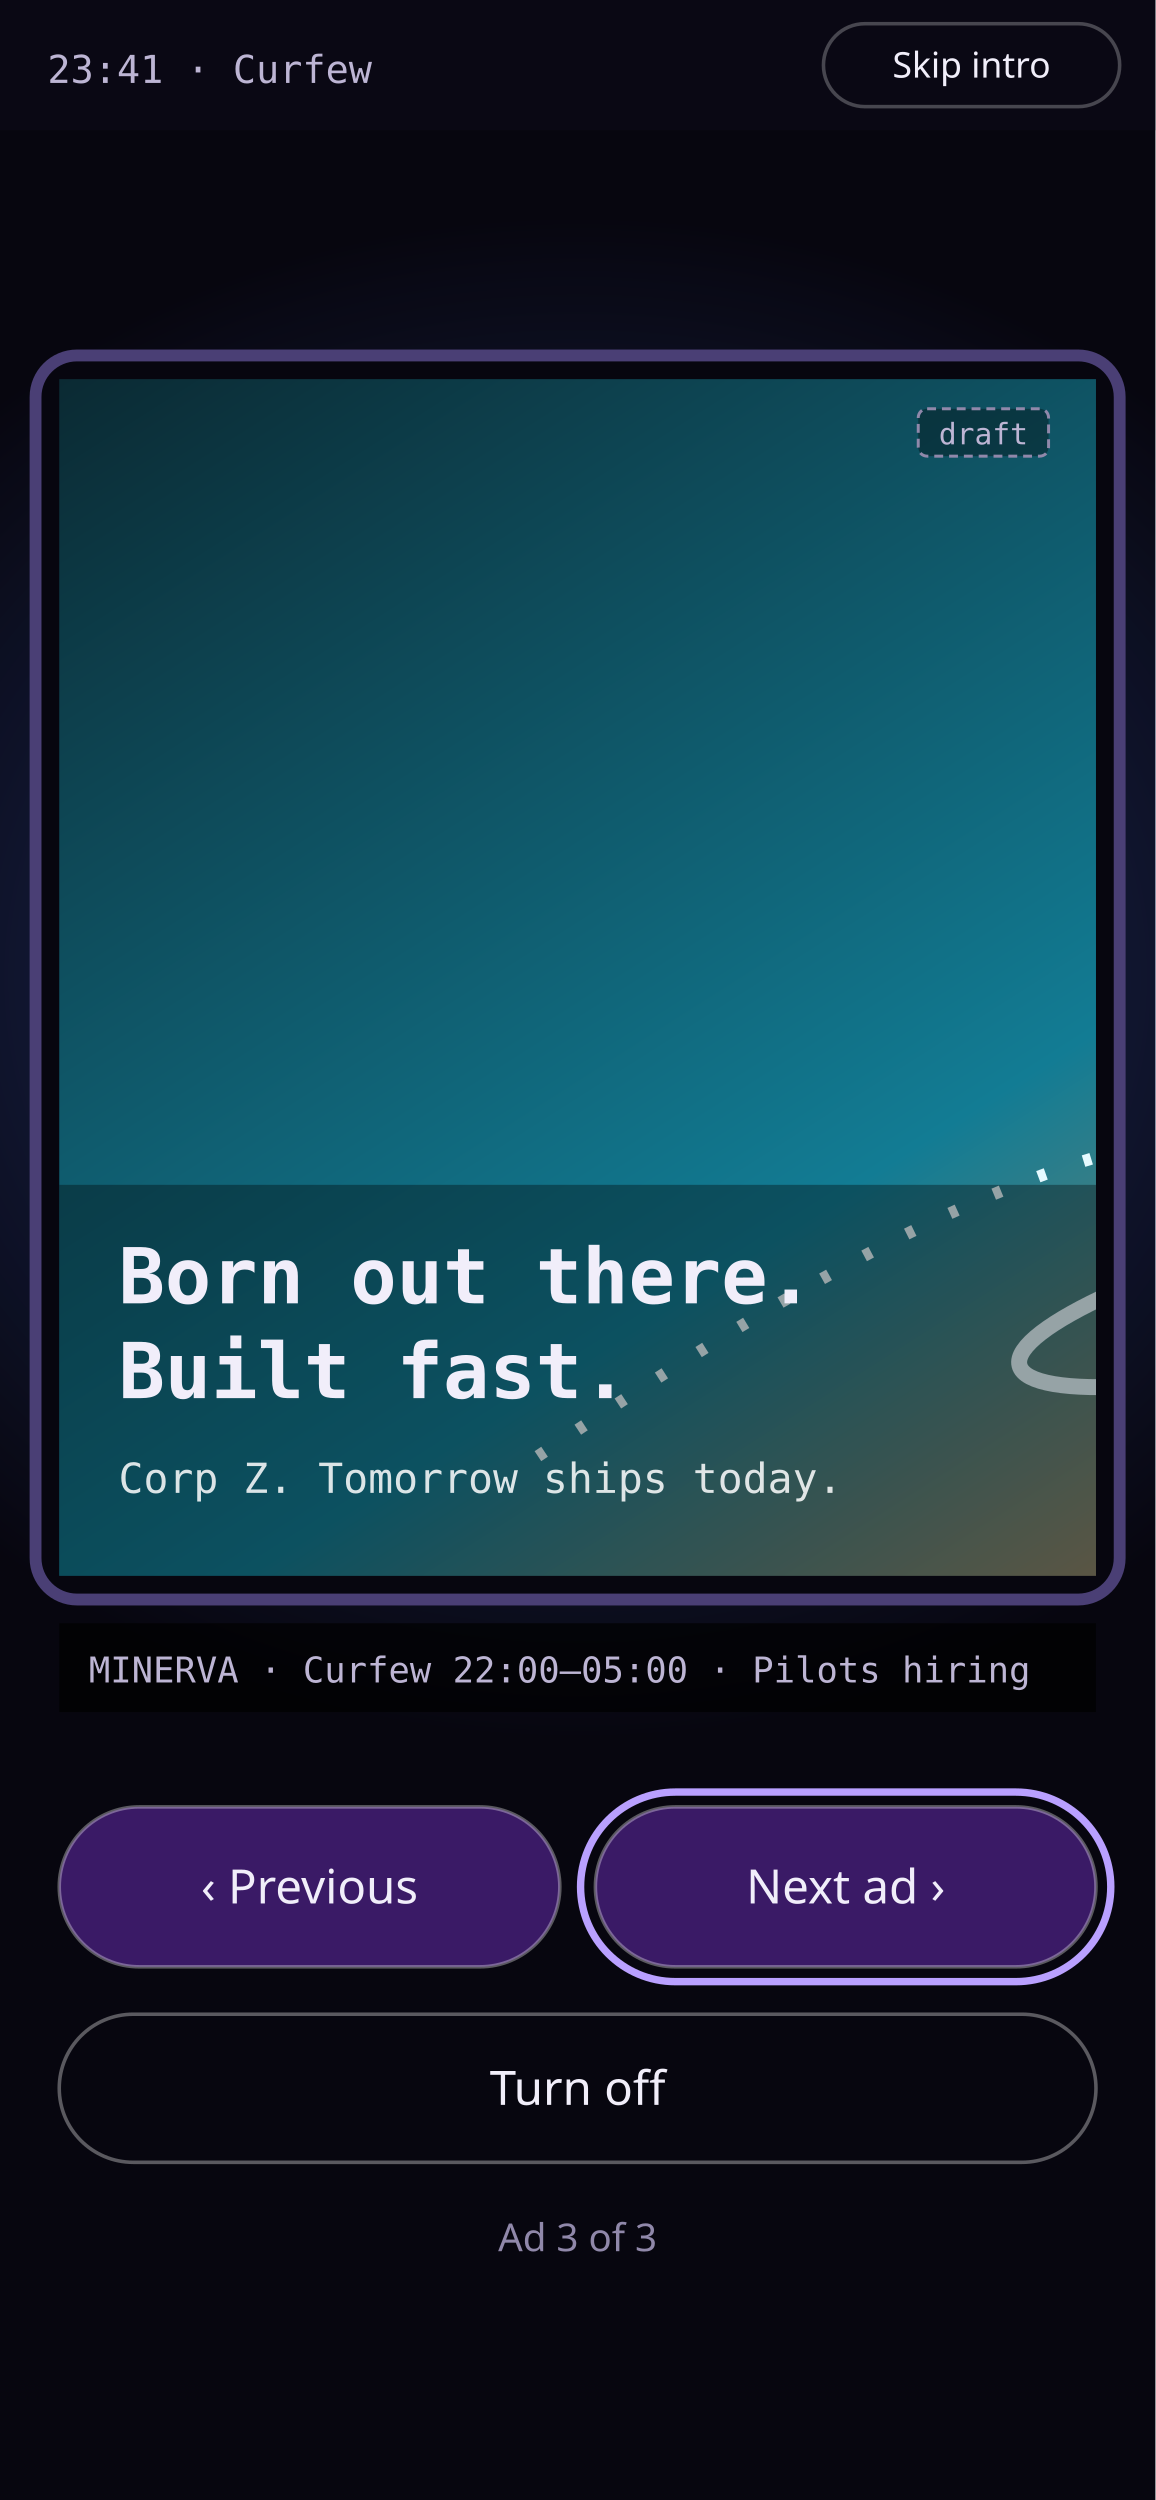
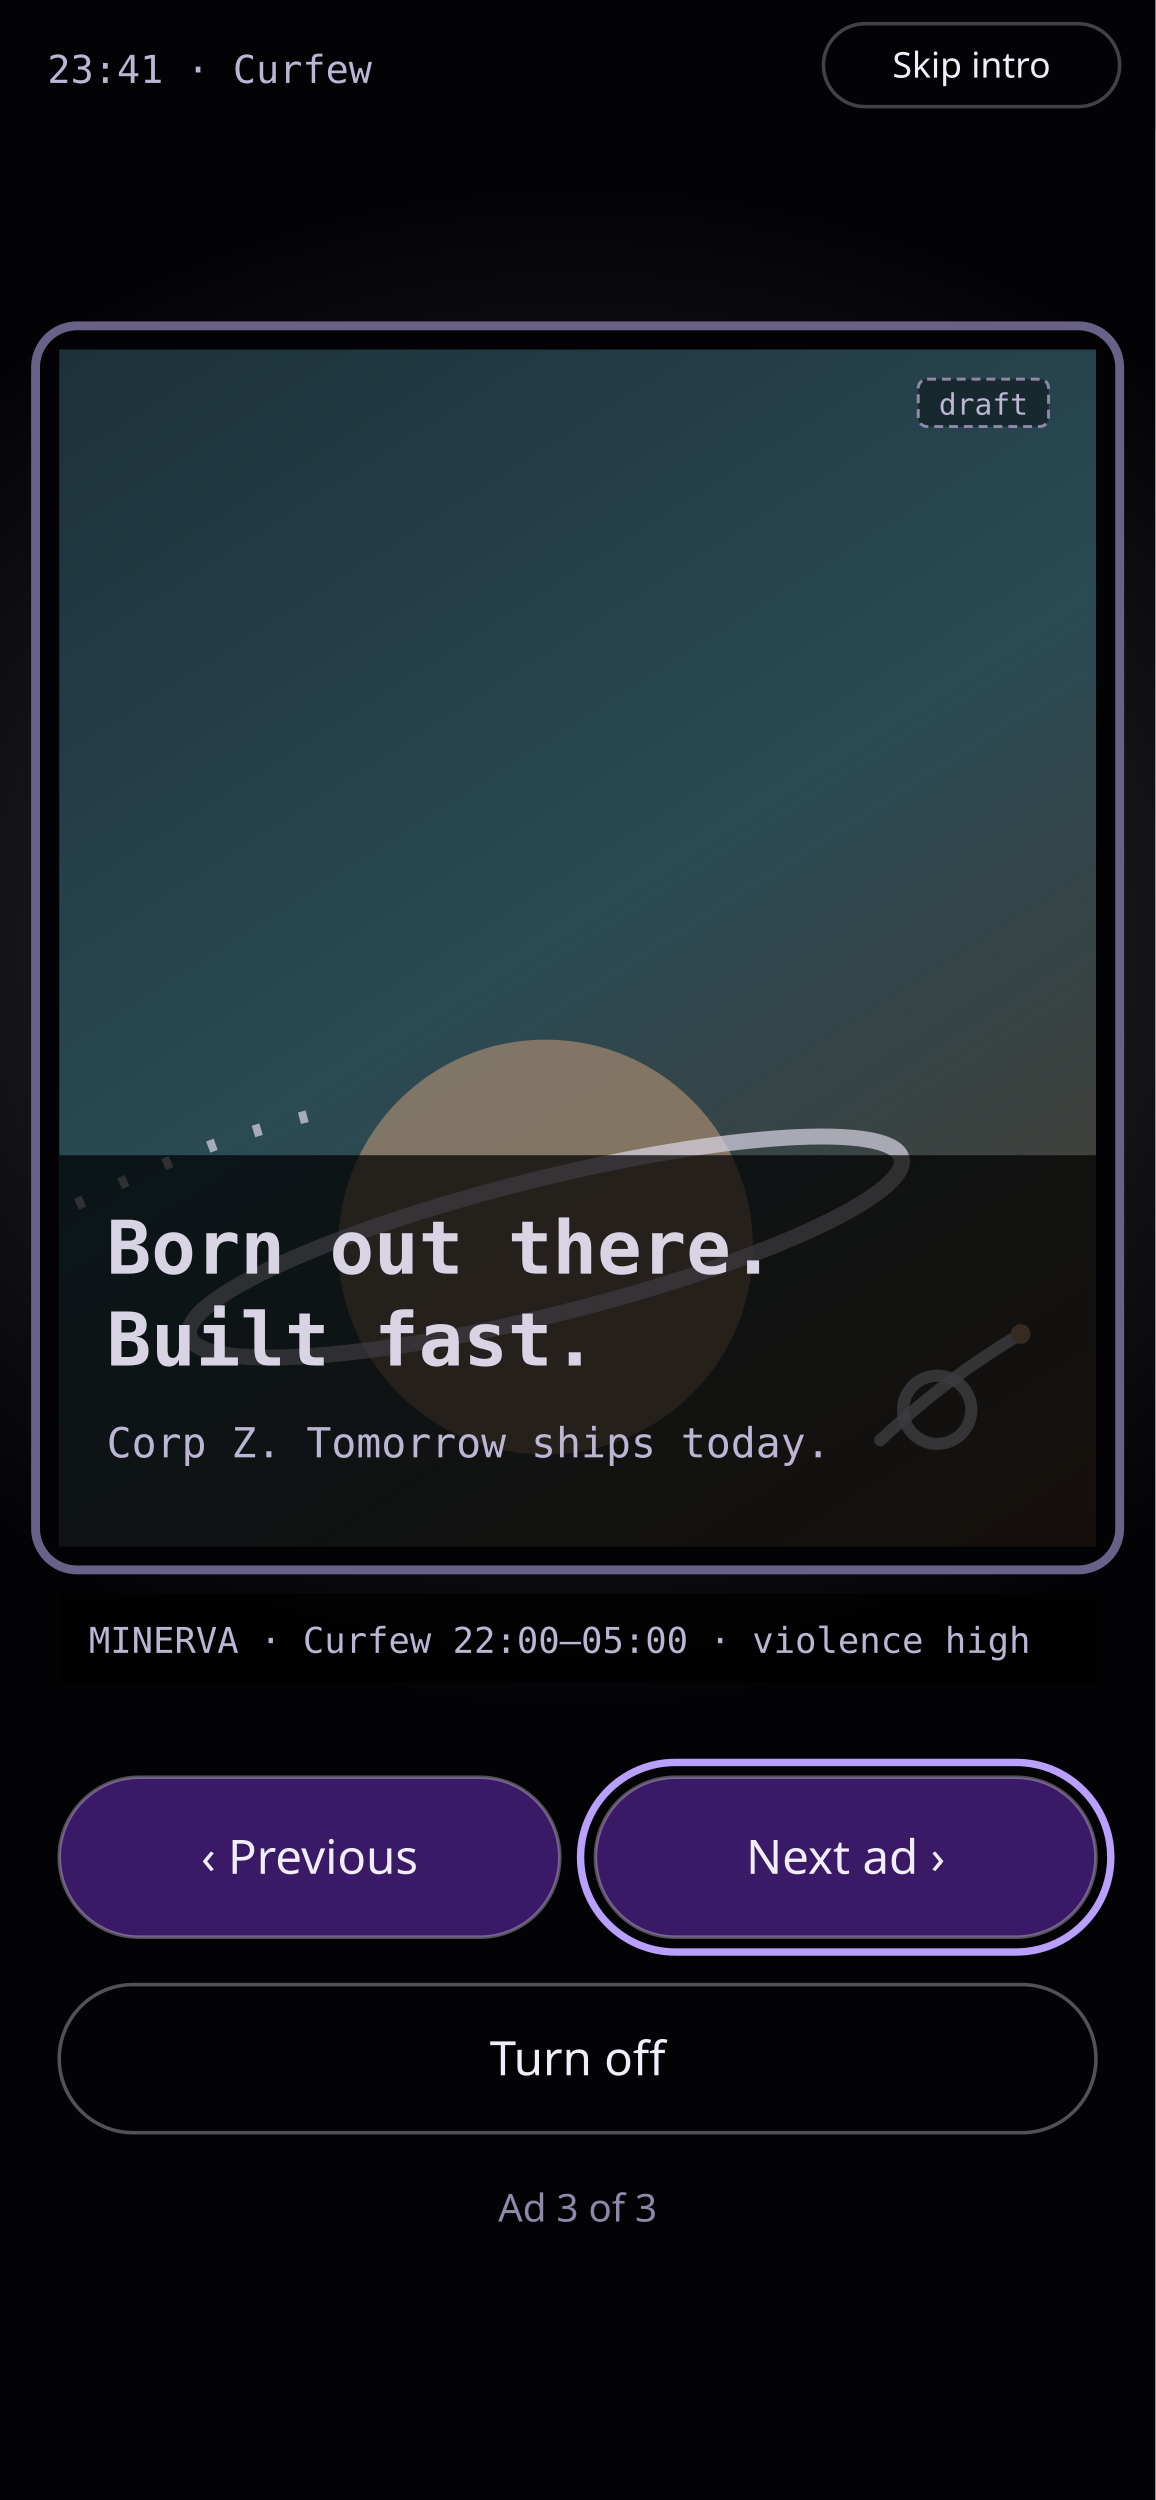
<svg xmlns="http://www.w3.org/2000/svg" viewBox="0 0 390 844" width="390" height="844">
  <defs>
    <linearGradient id="sky" x1="0" y1="0" x2="0" y2="1">
-       <stop offset="0" stop-color="#07061a" />
-       <stop offset="0.65" stop-color="#1a1242" />
-       <stop offset="1" stop-color="#3a1f55" />
+       <stop offset="0" stop-color="#040308" />
+       <stop offset="0.7" stop-color="#0f0d18" />
+       <stop offset="1" stop-color="#211c2c" />
    </linearGradient>
    <radialGradient id="owl-eye">
      <stop offset="0" stop-color="#fff" stop-opacity="0.95" />
      <stop offset="0.35" stop-color="#fff" stop-opacity="0.45" />
      <stop offset="1" stop-color="#fff" stop-opacity="0" />
    </radialGradient>
-     <radialGradient id="tv-glow" cx="0.5" cy="0.5" r="0.5">
-       <stop offset="0" stop-color="#4d7cff" stop-opacity="0.35" />
-       <stop offset="1" stop-color="#4d7cff" stop-opacity="0" />
+     <radialGradient id="face-glow">
+       <stop offset="0" stop-color="#e6dcf5" stop-opacity="0.16" />
+       <stop offset="1" stop-color="#e6dcf5" stop-opacity="0" />
    </radialGradient>
-     <radialGradient id="screen-glow" cx="0.5" cy="0.5" r="0.5">
-       <stop offset="0" stop-color="#b9a0ff" stop-opacity="0.35" />
-       <stop offset="1" stop-color="#b9a0ff" stop-opacity="0" />
+     <radialGradient id="light">
+       <stop offset="0" stop-color="#d8d4e4" stop-opacity="0.22" />
+       <stop offset="1" stop-color="#d8d4e4" stop-opacity="0" />
    </radialGradient>
-     <radialGradient id="vapor" cx="0.5" cy="0.5" r="0.5">
-       <stop offset="0" stop-color="#e6dcf5" stop-opacity="0.5" />
+     <radialGradient id="light-strong">
+       <stop offset="0" stop-color="#e6dcf5" stop-opacity="0.45" />
      <stop offset="1" stop-color="#e6dcf5" stop-opacity="0" />
+     </radialGradient>
+     <radialGradient id="vapor">
+       <stop offset="0" stop-color="#d8d4e4" stop-opacity="0.4" />
+       <stop offset="1" stop-color="#d8d4e4" stop-opacity="0" />
    </radialGradient>
    <radialGradient id="earth-light" cx="35%" cy="30%" r="75%">
      <stop offset="0%" stop-color="#a8e6ff" />
      <stop offset="50%" stop-color="#2f7fd9" />
      <stop offset="100%" stop-color="#1a2a6e" />
    </radialGradient>
    <radialGradient id="earth-shade" cx="70%" cy="70%" r="80%">
      <stop offset="40%" stop-color="#000" stop-opacity="0" />
      <stop offset="100%" stop-color="#000" stop-opacity="0.65" />
    </radialGradient>
-     <radialGradient id="vignette" cx="0.5" cy="0.5" r="0.75">
-       <stop offset="0.55" stop-color="#000" stop-opacity="0" />
-       <stop offset="1" stop-color="#000" stop-opacity="0.7" />
-     </radialGradient>
    <linearGradient id="ad-x" x1="0" y1="0" x2="1" y2="1">
-       <stop offset="0" stop-color="#4d7cff" />
-       <stop offset="1" stop-color="#1b2f7a" />
+       <stop offset="0" stop-color="#3a4462" />
+       <stop offset="1" stop-color="#11141f" />
    </linearGradient>
    <linearGradient id="ad-y" x1="0" y1="0" x2="1" y2="1">
-       <stop offset="0" stop-color="#36c48e" />
-       <stop offset="1" stop-color="#0e5a40" />
+       <stop offset="0" stop-color="#34483f" />
+       <stop offset="1" stop-color="#0e1512" />
    </linearGradient>
    <linearGradient id="ad-z" x1="0" y1="0" x2="1" y2="1">
-       <stop offset="0" stop-color="#0b2a33" />
-       <stop offset="0.55" stop-color="#127c94" />
-       <stop offset="1" stop-color="#ff8a3d" />
+       <stop offset="0" stop-color="#14232a" />
+       <stop offset="0.6" stop-color="#2a4a54" />
+       <stop offset="1" stop-color="#4e3a2c" />
    </linearGradient>
    <linearGradient id="ad-junk1" x1="0" y1="0" x2="1" y2="0">
-       <stop offset="0" stop-color="#ff4d4d" />
-       <stop offset="1" stop-color="#ff9a3d" />
+       <stop offset="0" stop-color="#5a3434" />
+       <stop offset="1" stop-color="#5e4632" />
    </linearGradient>
    <linearGradient id="ad-junk2" x1="0" y1="0" x2="0" y2="1">
-       <stop offset="0" stop-color="#7cff6b" />
-       <stop offset="1" stop-color="#1fa34a" />
+       <stop offset="0" stop-color="#3f5440" />
+       <stop offset="1" stop-color="#1f2c22" />
    </linearGradient>
    <linearGradient id="ad-junk3" x1="0" y1="0" x2="1" y2="1">
-       <stop offset="0" stop-color="#b65cff" />
-       <stop offset="1" stop-color="#3d1bd1" />
+       <stop offset="0" stop-color="#47395e" />
+       <stop offset="1" stop-color="#1f1a33" />
    </linearGradient>
    <linearGradient id="glass" x1="0" y1="0" x2="1" y2="1">
-       <stop offset="0" stop-color="#b9a0ff" stop-opacity="0.10" />
-       <stop offset="0.5" stop-color="#b9a0ff" stop-opacity="0.02" />
-       <stop offset="1" stop-color="#b9a0ff" stop-opacity="0.08" />
+       <stop offset="0" stop-color="#d8d4e4" stop-opacity="0.07" />
+       <stop offset="0.5" stop-color="#d8d4e4" stop-opacity="0.01" />
+       <stop offset="1" stop-color="#d8d4e4" stop-opacity="0.05" />
    </linearGradient>
    <linearGradient id="scrim" x1="0" y1="0" x2="0" y2="1">
-       <stop offset="0" stop-color="#0b0916" stop-opacity="0.86" />
-       <stop offset="1" stop-color="#0b0916" stop-opacity="0.92" />
+       <stop offset="0" stop-color="#030306" stop-opacity="0.86" />
+       <stop offset="1" stop-color="#030306" stop-opacity="0.94" />
    </linearGradient>
-     <linearGradient id="band-z" x1="0" y1="0" x2="1" y2="0">
-       <stop offset="0" stop-color="#0f3540" />
-       <stop offset="0.7" stop-color="#0f3540" />
-       <stop offset="1" stop-color="#5a2d14" />
-     </linearGradient>
+     <radialGradient id="blackout" gradientUnits="userSpaceOnUse" cx="1275" cy="480" r="330">
+       <stop offset="0" stop-color="#000" stop-opacity="0" />
+       <stop offset="0.3" stop-color="#000" stop-opacity="0.55" />
+       <stop offset="0.75" stop-color="#000" stop-opacity="0.97" />
+       <stop offset="1" stop-color="#000" stop-opacity="1" />
+     </radialGradient>
  </defs>
-   <rect x="0" y="0" width="390" height="844" fill="#0b0916" />
-   <rect x="0" y="0" width="390" height="844" fill="#07060f" />
-   <ellipse cx="195" cy="330" rx="300" ry="260" fill="url(#tv-glow)" />
-   <rect x="12" y="120" width="366" height="420" rx="14" fill="#07060f" stroke="#4a3f75" stroke-width="4" />
-   <svg x="20" y="128" width="350" height="404" viewBox="0 0 468 300" preserveAspectRatio="xMinYMid slice">
+   <rect x="0" y="0" width="390" height="844" fill="#030306" />
+   <rect x="0" y="0" width="390" height="844" fill="#030306" />
+   <ellipse cx="195" cy="320" rx="300" ry="260" fill="url(#light)" />
+   <rect x="12" y="110" width="366" height="420" rx="14" fill="#030306" stroke="#6a6188" stroke-width="3" />
+   <svg x="20" y="118" width="350" height="404" viewBox="0 0 468 300" preserveAspectRatio="xMaxYMid slice">
    <rect x="0" y="0" width="468" height="300" fill="url(#ad-z)" />
-     <circle cx="330" cy="225" r="52" fill="#ffb27a" opacity="0.9" />
-     <ellipse cx="330" cy="225" rx="92" ry="17" fill="none" stroke="#e6faff" stroke-width="4" transform="rotate(-14 330 225)" />
-     <path d="M120 270 C 180 230, 230 200, 280 190" stroke="#e6faff" stroke-width="3" stroke-dasharray="2 10" fill="none" />
-     <g transform="translate(432 262) scale(0.95)" fill="none" stroke="#ffffff" stroke-width="3.2" stroke-linejoin="round" stroke-linecap="round">
+     <circle cx="330" cy="225" r="52" fill="#c49a78" opacity="0.55" />
+     <ellipse cx="330" cy="225" rx="92" ry="17" fill="none" stroke="#d8d4e4" stroke-width="4" opacity="0.7" transform="rotate(-14 330 225)" />
+     <path d="M120 270 C 180 230, 230 200, 280 190" stroke="#d8d4e4" stroke-width="3" stroke-dasharray="2 10" fill="none" opacity="0.7" />
+     <g transform="translate(432 262) scale(0.95)" fill="none" stroke="#d8d4e4cc" stroke-width="3.2" stroke-linejoin="round" stroke-linecap="round">
      <circle cx="-4" cy="4" r="9" />
      <path d="M-19 12 C -4 -2, 8 -10, 18 -16" />
-       <circle cx="18" cy="-16" r="2.6" fill="#ff8a3d" stroke="none" />
+       <circle cx="18" cy="-16" r="2.6" fill="#c49a78" stroke="none" />
    </g>
  </svg>
-   <g>
-     <rect x="20" y="400" width="350" height="132" fill="#000000" opacity="0.35" />
-     <text x="40" y="440" fill="#f1eefa" font-size="26" font-family="'Ubuntu Mono', ui-monospace, monospace" font-weight="700">Born out there.</text>
-     <text x="40" y="472" fill="#f1eefa" font-size="26" font-family="'Ubuntu Mono', ui-monospace, monospace" font-weight="700">Built fast.</text>
-     <text x="40" y="504" fill="#ffffffd9" font-size="14" font-family="'Ubuntu Mono', ui-monospace, monospace">Corp Z. Tomorrow ships today.</text>
-   </g>
-   <rect x="310" y="138" width="44" height="16" rx="3" fill="#00000055" stroke="#9088aa" stroke-width="1" stroke-dasharray="3 2" />
-   <text x="332" y="150" fill="#bdb5d4" font-size="10" font-family="'Ubuntu Mono', ui-monospace, monospace" text-anchor="middle">draft</text>
-   <rect x="20" y="548" width="350" height="30" fill="#000000b3" />
-   <text x="30" y="568" fill="#bdb5d4" font-size="12" font-family="'Ubuntu Mono', ui-monospace, monospace">MINERVA · Curfew 22:00–05:00 · Pilots hiring</text>
-   <rect x="20" y="610" width="169" height="54" rx="27" fill="#3a1a66" stroke="#ffffff55" stroke-width="1.2" />
-   <text x="104.5" y="642.6" fill="#f1eefa" font-size="16" font-family="Ubuntu, 'Segoe UI', system-ui, sans-serif" font-weight="500" text-anchor="middle">‹ Previous</text>
-   <rect x="196" y="605" width="179" height="64" rx="32" fill="none" stroke="#b9a0ff" stroke-width="2.5" />
-   <rect x="201" y="610" width="169" height="54" rx="27" fill="#3a1a66" stroke="#ffffff55" stroke-width="1.2" />
-   <text x="285.5" y="642.6" fill="#f1eefa" font-size="16" font-family="Ubuntu, 'Segoe UI', system-ui, sans-serif" font-weight="500" text-anchor="middle">Next ad ›</text>
-   <rect x="20" y="680" width="350" height="50" rx="25" fill="none" stroke="#ffffff55" stroke-width="1.2" />
-   <text x="195" y="710.6" fill="#f1eefa" font-size="16" font-family="Ubuntu, 'Segoe UI', system-ui, sans-serif" font-weight="500" text-anchor="middle">Turn off</text>
-   <text x="195" y="760" fill="#9088aa" font-size="13" font-family="Ubuntu, 'Segoe UI', system-ui, sans-serif" text-anchor="middle">Ad 3 of 3</text>
-   <rect x="0" y="0" width="390" height="44" fill="#0b0916" opacity="0.72" />
+   <rect x="20" y="390" width="350" height="132" fill="#000000" opacity="0.72" />
+   <text x="36" y="430" fill="#d8d4e4" font-size="25" font-family="'Ubuntu Mono', ui-monospace, monospace" font-weight="700">Born out there.</text>
+   <text x="36" y="461" fill="#d8d4e4" font-size="25" font-family="'Ubuntu Mono', ui-monospace, monospace" font-weight="700">Built fast.</text>
+   <text x="36" y="492" fill="#bdb5d4" font-size="14" font-family="'Ubuntu Mono', ui-monospace, monospace">Corp Z. Tomorrow ships today.</text>
+   <rect x="310" y="128" width="44" height="16" rx="3" fill="#00000066" stroke="#9088aa" stroke-width="1" stroke-dasharray="3 2" />
+   <text x="332" y="140" fill="#bdb5d4" font-size="10" font-family="'Ubuntu Mono', ui-monospace, monospace" text-anchor="middle">draft</text>
+   <rect x="20" y="538" width="350" height="30" fill="#000000c0" />
+   <text x="30" y="558" fill="#bdb5d4" font-size="12" font-family="'Ubuntu Mono', ui-monospace, monospace">MINERVA · Curfew 22:00–05:00 · violence high</text>
+   <rect x="20" y="600" width="169" height="54" rx="27" fill="#3a1a66" stroke="#ffffff50" stroke-width="1.2" />
+   <text x="104.5" y="632.6" fill="#f1eefa" font-size="16" font-family="Ubuntu, 'Segoe UI', system-ui, sans-serif" font-weight="500" text-anchor="middle">‹ Previous</text>
+   <rect x="196" y="595" width="179" height="64" rx="32" fill="none" stroke="#b9a0ff" stroke-width="2.5" />
+   <rect x="201" y="600" width="169" height="54" rx="27" fill="#3a1a66" stroke="#ffffff50" stroke-width="1.2" />
+   <text x="285.5" y="632.6" fill="#f1eefa" font-size="16" font-family="Ubuntu, 'Segoe UI', system-ui, sans-serif" font-weight="500" text-anchor="middle">Next ad ›</text>
+   <rect x="20" y="670" width="350" height="50" rx="25" fill="none" stroke="#ffffff50" stroke-width="1.2" />
+   <text x="195" y="700.6" fill="#f1eefa" font-size="16" font-family="Ubuntu, 'Segoe UI', system-ui, sans-serif" font-weight="500" text-anchor="middle">Turn off</text>
+   <text x="195" y="750" fill="#9088aa" font-size="13" font-family="Ubuntu, 'Segoe UI', system-ui, sans-serif" text-anchor="middle">Ad 3 of 3</text>
+   <rect x="0" y="0" width="390" height="44" fill="#030306" opacity="0.8" />
  <text x="16" y="28" fill="#bdb5d4" font-size="13" font-family="'Ubuntu Mono', ui-monospace, monospace">23:41 · Curfew</text>
  <rect x="278" y="8" width="100" height="28" rx="14" fill="none" stroke="#ffffff40" stroke-width="1.2" />
  <text x="328" y="26.2" fill="#f1eefa" font-size="12" font-family="Ubuntu, 'Segoe UI', system-ui, sans-serif" font-weight="500" text-anchor="middle">Skip intro</text>
</svg>
